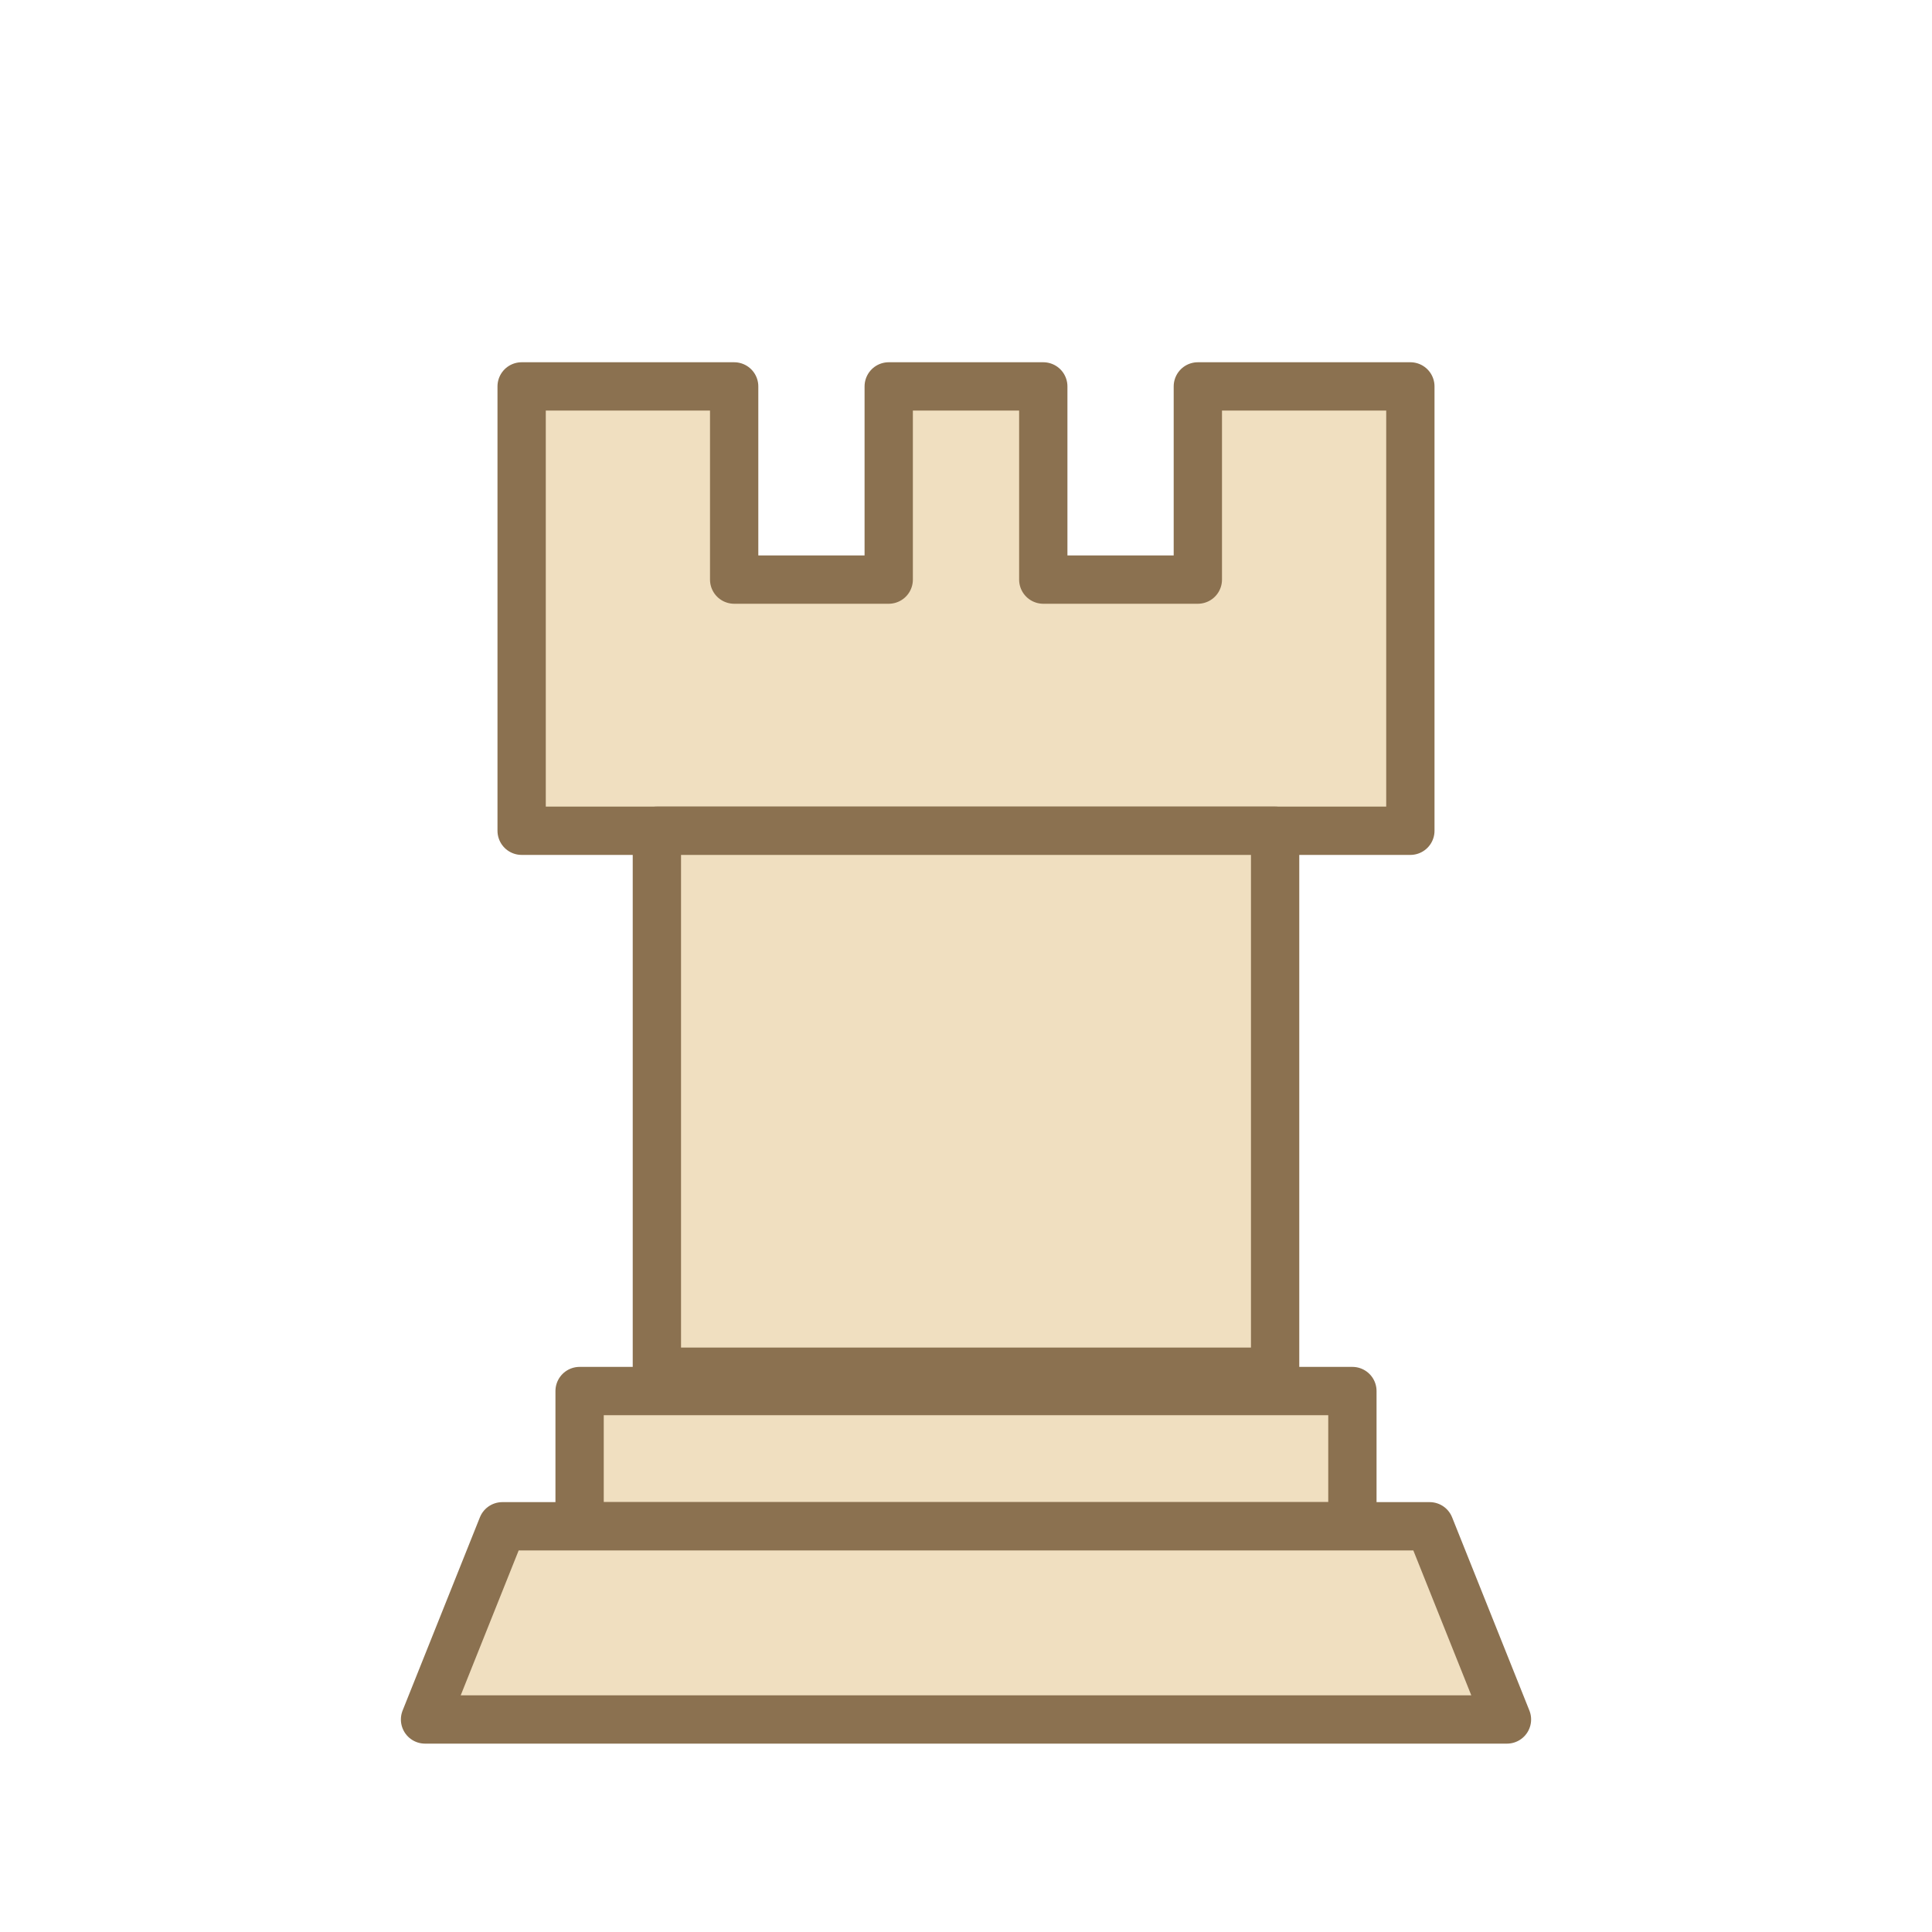
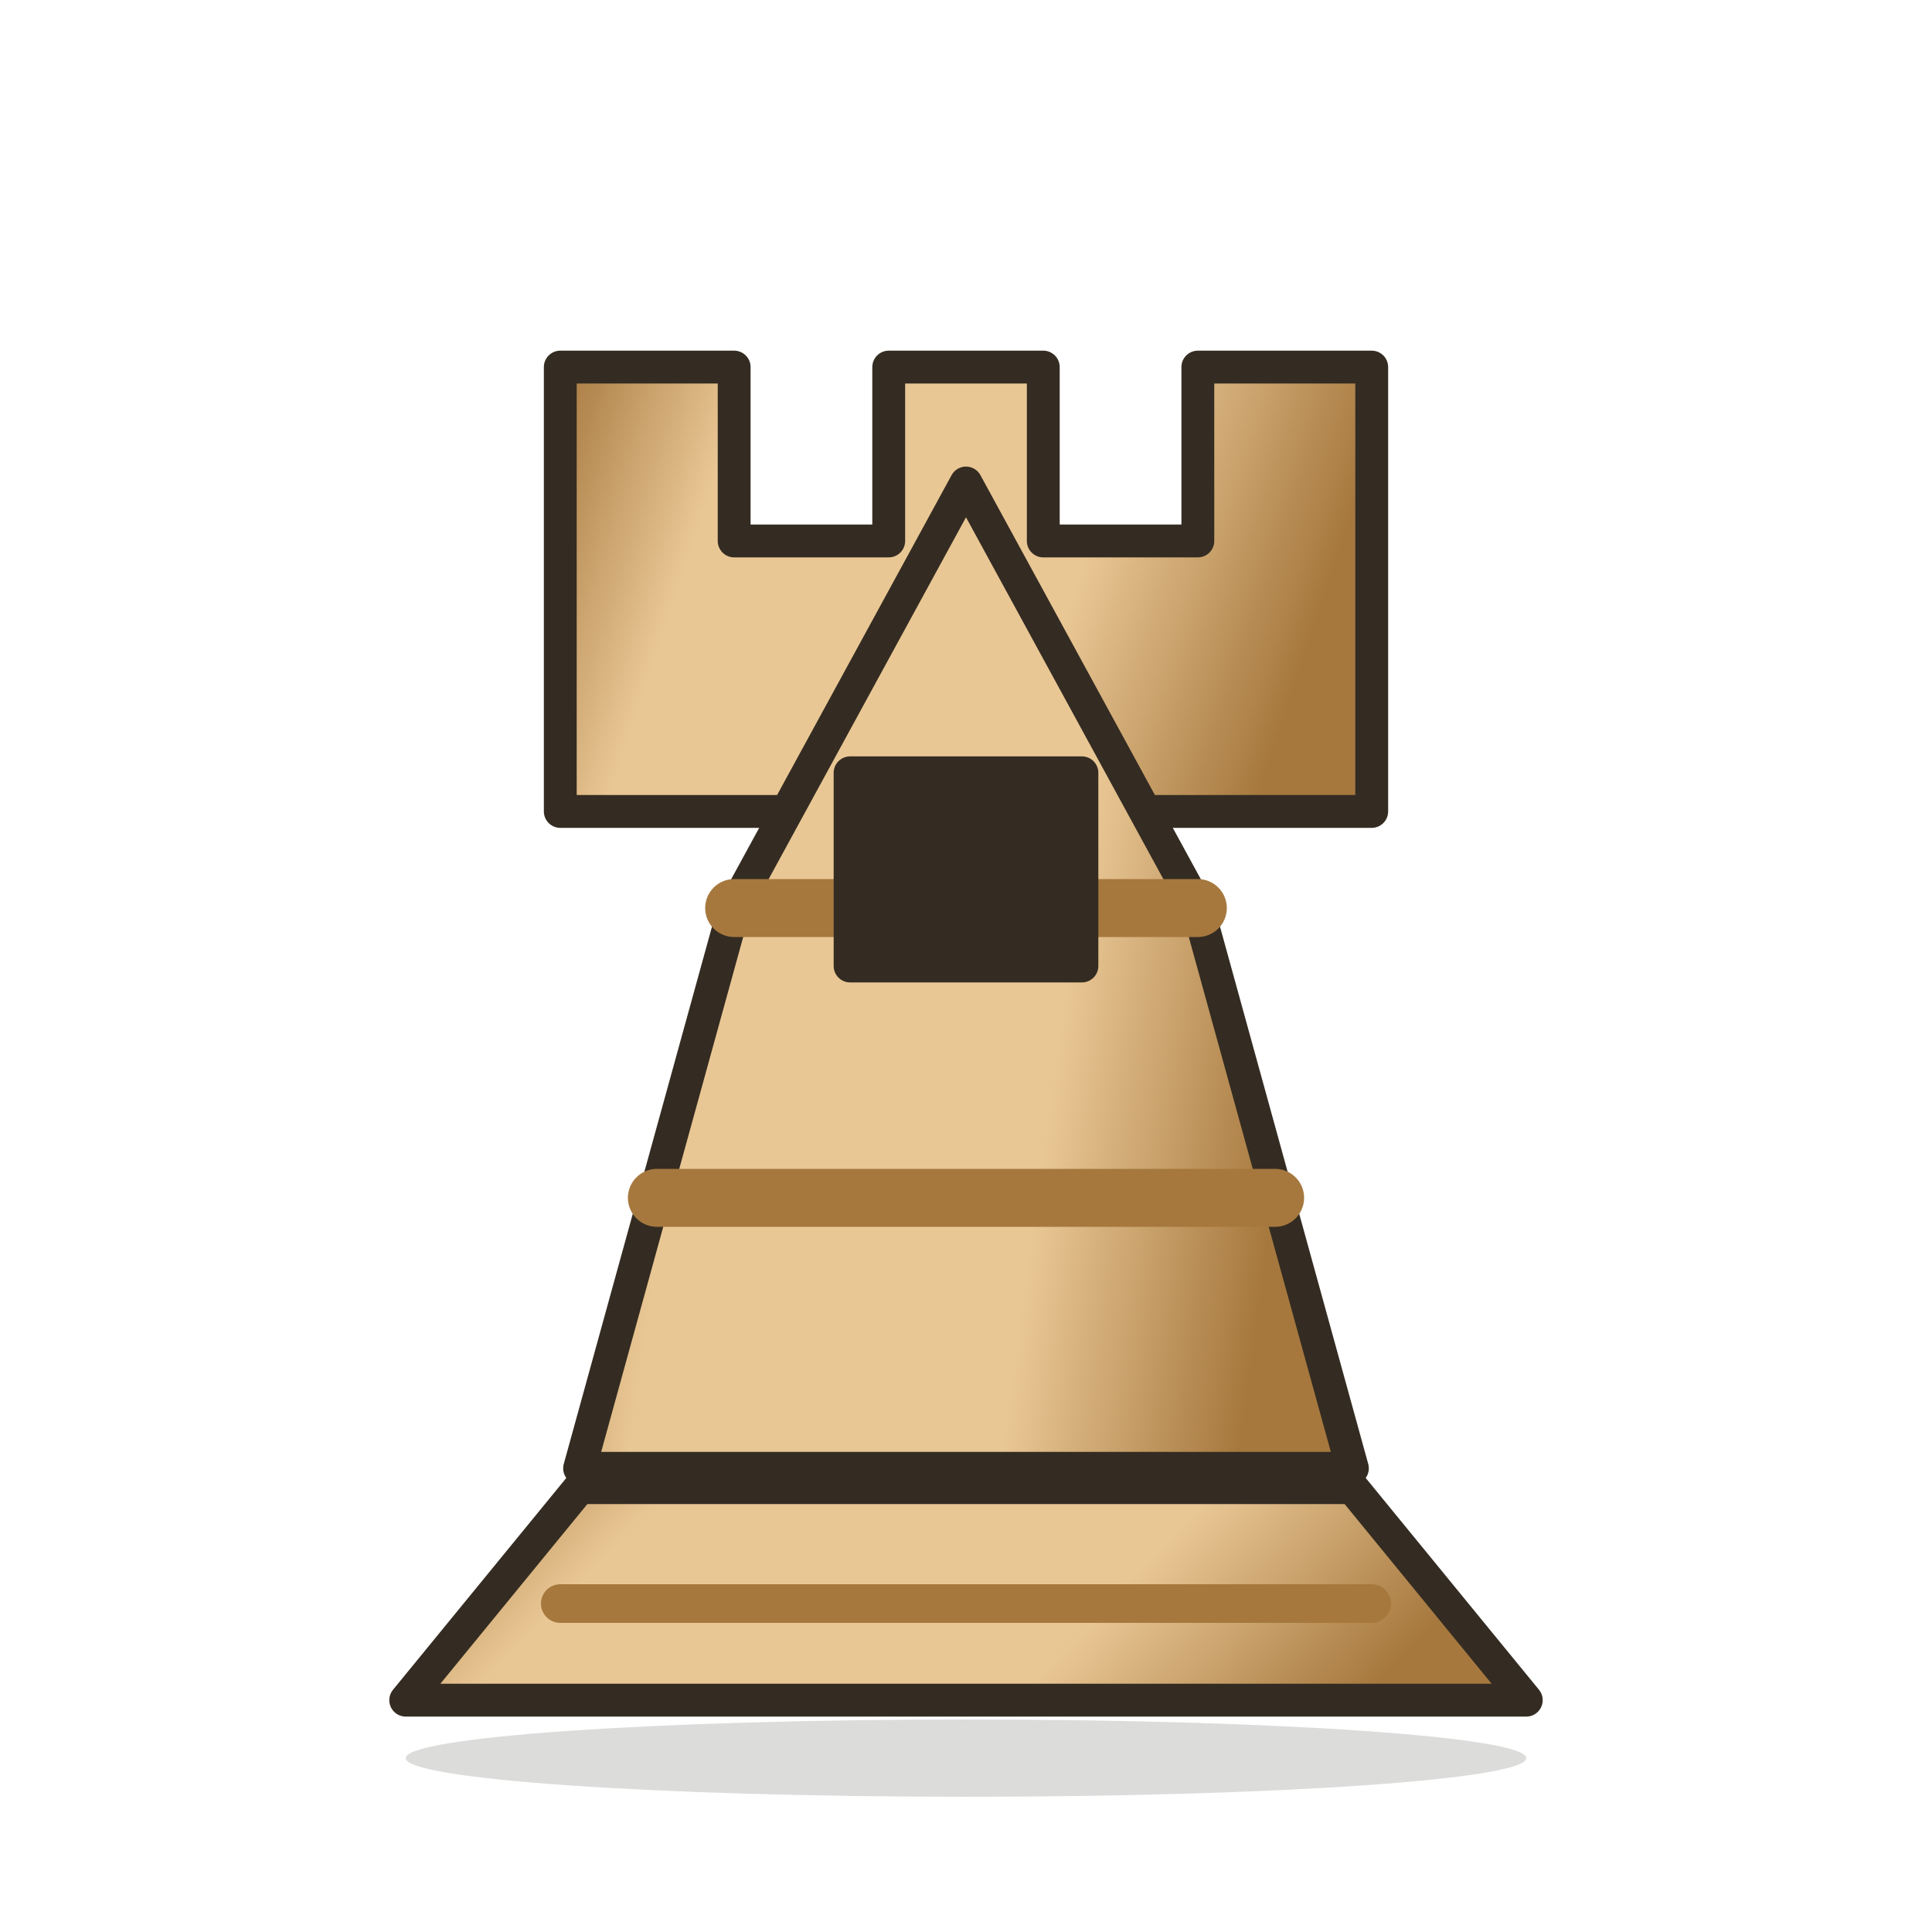
<svg xmlns="http://www.w3.org/2000/svg" viewBox="0 0 100 100">
-   <g fill="#f0dfc0" stroke="#8b7150" stroke-width="2.5" stroke-linejoin="round" stroke-linecap="round">
-     <path d="M27 20h11v10h8V20h8v10h8V20h11v23H27Z" />
-     <path d="M34 43h32v28H34Z" />
-     <path d="M30 72h40v7H30Z" />
-     <path d="M26 79h48l4 10H22Z" />
+   <defs>
+     <linearGradient id="material" x2="1" y2=".18">
+       <stop stop-color="#a6783e" />
+       <stop offset=".23" stop-color="#e9c795" />
+       <stop offset=".7" stop-color="#e9c795" />
+       <stop offset="1" stop-color="#a6783e" />
+     </linearGradient>
+   </defs>
+   <ellipse cx="50" cy="91" rx="29" ry="2" fill="#14130f" opacity=".15" />
+   <g stroke="#342c22" stroke-width="1.7" stroke-linejoin="round" stroke-linecap="round">
+     <path d="M29 19h9v9h8v-9h8v9h8v-9h9v23H29Z" fill="url(#material)" />
+     <path d="M30 76L38 47L50 25L62 47L70 76Z" fill="url(#material)" />
+     <path d="M38 47h24M34 62h32" fill="none" stroke="#a6783e" stroke-width="3" />
+     <path d="M44 40h12v10H44Z" fill="#342c22" />
+     <path d="M30 77H70L79 88H21Z" fill="url(#material)" />
+     <path d="M29 83h42" fill="none" stroke="#a6783e" stroke-width="2" />
  </g>
</svg>
